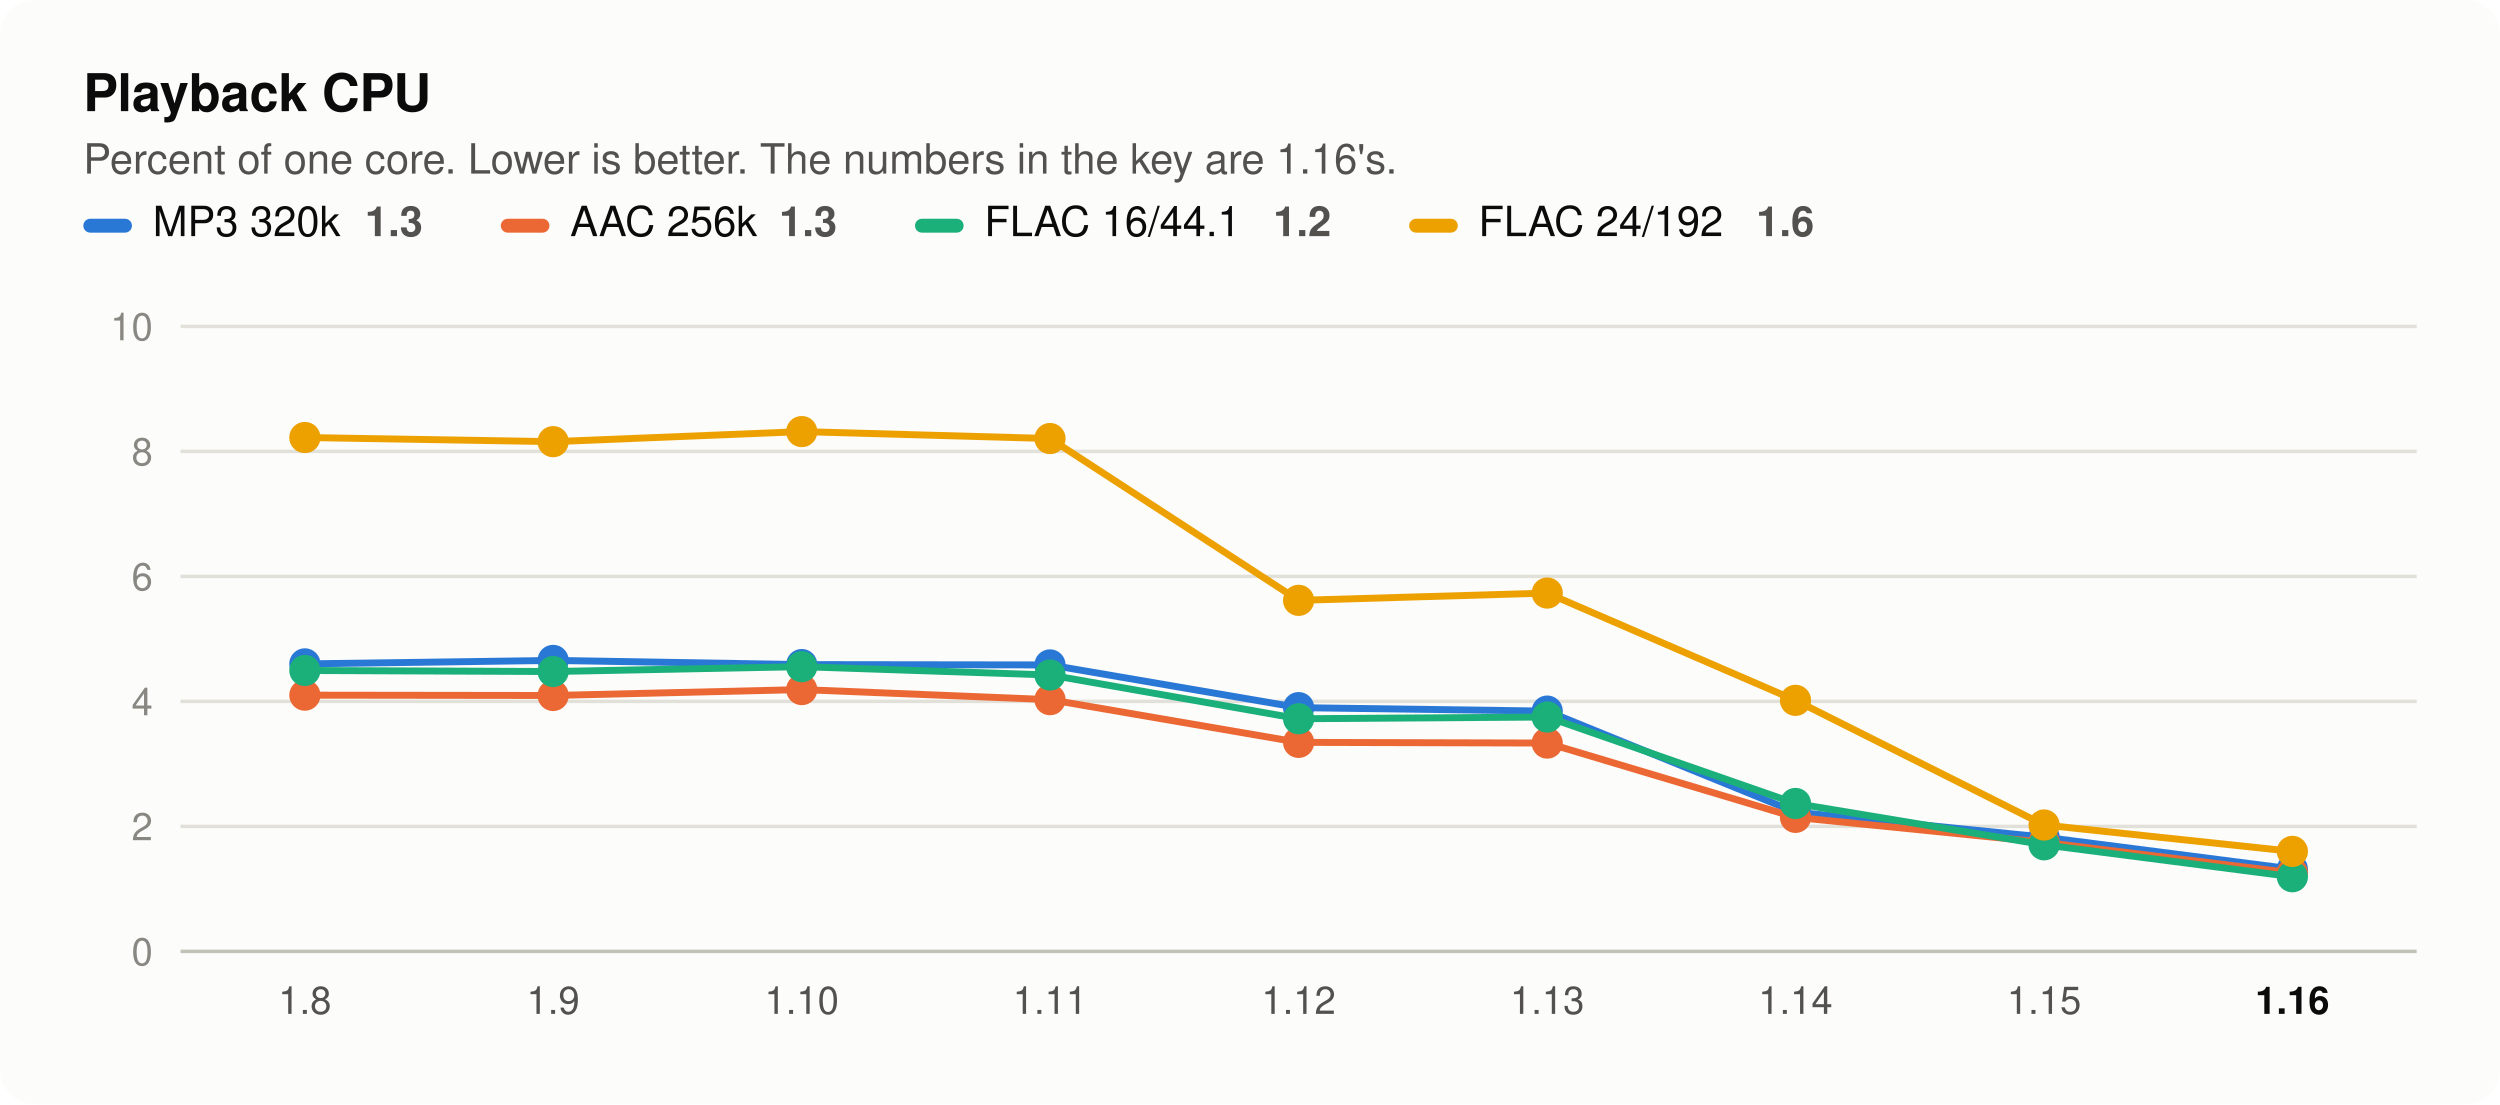
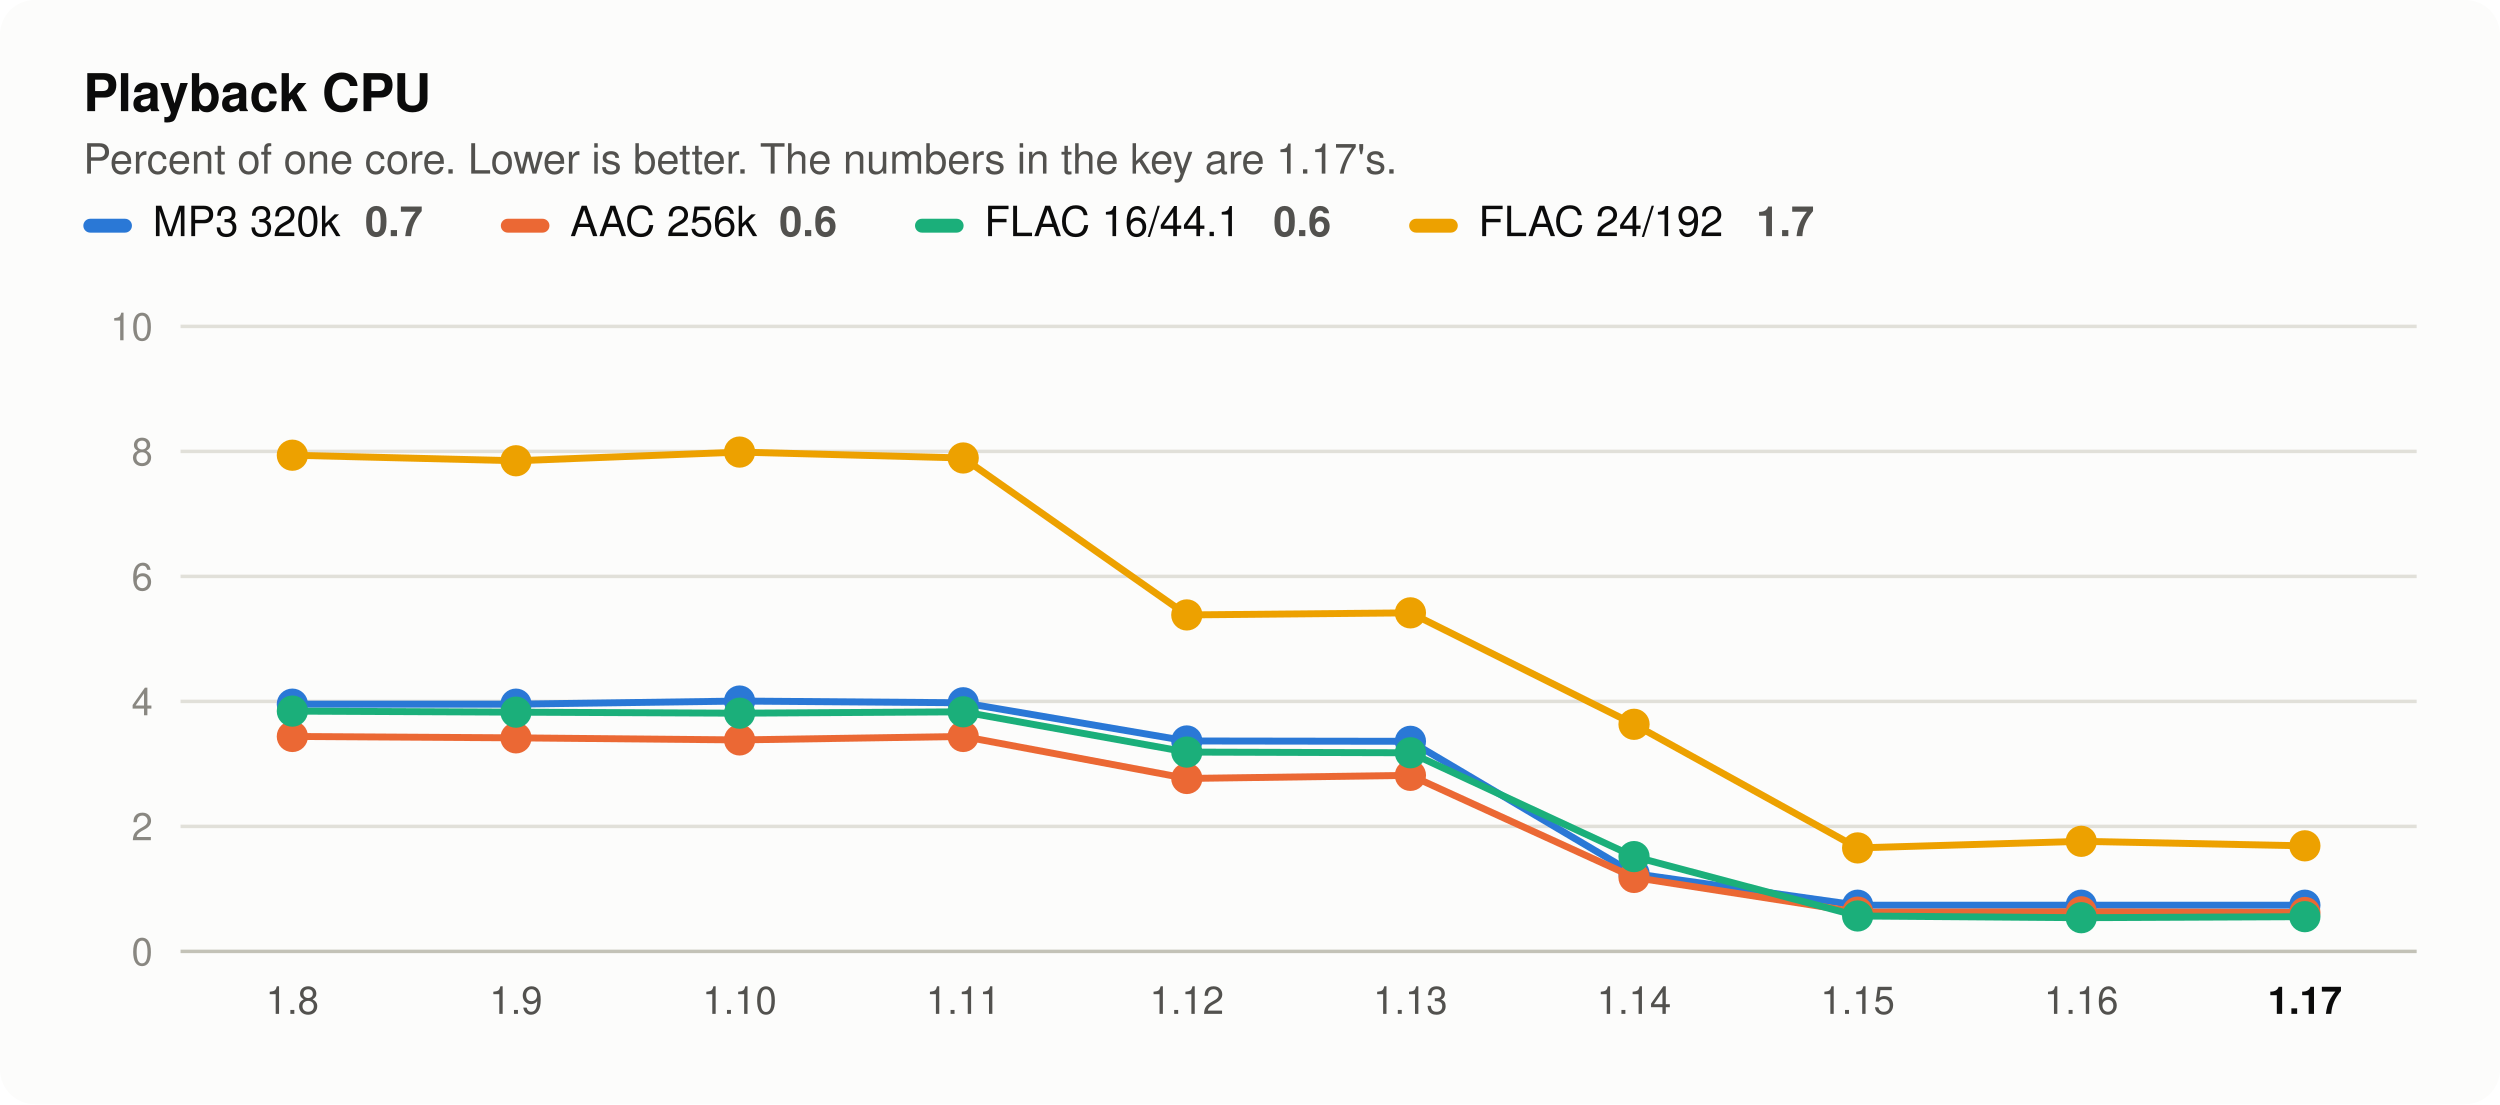
<svg xmlns="http://www.w3.org/2000/svg" viewBox="0 0 720 318" width="720" height="318" font-family="-apple-system,BlinkMacSystemFont,'Segoe UI',Helvetica,Arial,sans-serif" role="img" aria-label="Playback CPU">
  <style>.bg{fill:#fcfcfb}.t{fill:#0b0b0b}.m{fill:#52514e}.q{fill:#898781}.box{fill:#f0efec}.g{stroke:#e1e0d9}.a{stroke:#c3c2b7}.k{stroke:#b9b8b2}.ring{stroke:#fcfcfb}.s0{fill:#2a78d6;stroke:#2a78d6}.s1{fill:#eb6834;stroke:#eb6834}.s2{fill:#1baf7a;stroke:#1baf7a}.s3{fill:#eda100;stroke:#eda100}@media (prefers-color-scheme:dark){.bg{fill:#1a1a19}.t{fill:#f0efec}.m{fill:#c3c2b7}.q{fill:#898781}.box{fill:#262624}.g{stroke:#2c2c2a}.a{stroke:#383835}.k{stroke:#55554f}.ring{stroke:#1a1a19}.s0{fill:#3987e5;stroke:#3987e5}.s1{fill:#d95926;stroke:#d95926}.s2{fill:#199e70;stroke:#199e70}.s3{fill:#c98500;stroke:#c98500}}text{font-variant-numeric:tabular-nums}.ln{fill:none;stroke-linejoin:round;stroke-linecap:round}rect.s0,rect.s1,rect.s2,rect.s3,rect.s4,rect.s5,rect.s6,rect.s7,rect.sg{stroke:none}</style>
  <rect class="bg" width="720" height="318" rx="10" />
  <text class="t" x="24.0" y="32.0" font-size="15" text-anchor="start" font-weight="600">Playback CPU</text>
-   <text class="m" x="24.0" y="50.0" font-size="12" text-anchor="start">Percent of one core. Lower is better. The numbers in the key are 1.16's.</text>
+   <text class="m" x="24.0" y="50.0" font-size="12" text-anchor="start">Percent of one core. Lower is better. The numbers in the key are 1.17's.</text>
  <rect class="s0" x="24" y="63.0" width="14" height="4" rx="2" />
  <text class="t" x="44.0" y="68.0" font-size="12" text-anchor="start">MP3 320k</text>
-   <text class="m" x="105.1" y="68.0" font-size="12" text-anchor="start" font-weight="600">1.3</text>
+   <text class="m" x="105.1" y="68.0" font-size="12" text-anchor="start" font-weight="600">0.7</text>
  <rect class="s1" x="144.24" y="63.0" width="14" height="4" rx="2" />
  <text class="t" x="164.2" y="68.0" font-size="12" text-anchor="start">AAC 256k</text>
-   <text class="m" x="224.4" y="68.0" font-size="12" text-anchor="start" font-weight="600">1.3</text>
+   <text class="m" x="224.4" y="68.0" font-size="12" text-anchor="start" font-weight="600">0.6</text>
  <rect class="s2" x="263.52" y="63.0" width="14" height="4" rx="2" />
  <text class="t" x="283.5" y="68.0" font-size="12" text-anchor="start">FLAC 16/44.1</text>
-   <text class="m" x="366.7" y="68.0" font-size="12" text-anchor="start" font-weight="600">1.2</text>
+   <text class="m" x="366.7" y="68.0" font-size="12" text-anchor="start" font-weight="600">0.6</text>
  <rect class="s3" x="405.84" y="63.0" width="14" height="4" rx="2" />
  <text class="t" x="425.8" y="68.0" font-size="12" text-anchor="start">FLAC 24/192</text>
-   <text class="m" x="505.8" y="68.0" font-size="12" text-anchor="start" font-weight="600">1.6</text>
+   <text class="m" x="505.8" y="68.0" font-size="12" text-anchor="start" font-weight="600">1.7</text>
  <line class="a" x1="52.0" y1="274.0" x2="696.0" y2="274.0" stroke-width="1" />
  <text class="q" x="44.0" y="278.0" font-size="11" text-anchor="end">0</text>
  <line class="g" x1="52.0" y1="238.0" x2="696.0" y2="238.0" stroke-width="1" />
  <text class="q" x="44.0" y="242.0" font-size="11" text-anchor="end">2</text>
  <line class="g" x1="52.0" y1="202.0" x2="696.0" y2="202.0" stroke-width="1" />
  <text class="q" x="44.0" y="206.0" font-size="11" text-anchor="end">4</text>
  <line class="g" x1="52.0" y1="166.0" x2="696.0" y2="166.0" stroke-width="1" />
  <text class="q" x="44.0" y="170.0" font-size="11" text-anchor="end">6</text>
  <line class="g" x1="52.0" y1="130.0" x2="696.0" y2="130.0" stroke-width="1" />
  <text class="q" x="44.0" y="134.0" font-size="11" text-anchor="end">8</text>
  <line class="g" x1="52.0" y1="94.0" x2="696.0" y2="94.0" stroke-width="1" />
  <text class="q" x="44.0" y="98.0" font-size="11" text-anchor="end">10</text>
-   <text class="m" x="87.8" y="292.0" font-size="11" text-anchor="middle">1.8</text>
-   <text class="m" x="159.3" y="292.0" font-size="11" text-anchor="middle">1.9</text>
-   <text class="m" x="230.9" y="292.0" font-size="11" text-anchor="middle">1.10</text>
-   <text class="m" x="302.4" y="292.0" font-size="11" text-anchor="middle">1.11</text>
-   <text class="m" x="374.0" y="292.0" font-size="11" text-anchor="middle">1.12</text>
-   <text class="m" x="445.6" y="292.0" font-size="11" text-anchor="middle">1.13</text>
-   <text class="m" x="517.1" y="292.0" font-size="11" text-anchor="middle">1.14</text>
-   <text class="m" x="588.7" y="292.0" font-size="11" text-anchor="middle">1.15</text>
-   <text class="t" x="660.2" y="292.0" font-size="11" text-anchor="middle" font-weight="600">1.16</text>
-   <path class="ln s0" stroke-width="2" d="M87.8,191.2 L159.3,190.2 L230.9,191.4 L302.4,191.5 L374.0,203.8 L445.6,204.8 L517.1,233.9 L588.7,241.1 L660.2,250.3" />
-   <circle class="s0 ring" cx="87.8" cy="191.2" r="3.5" stroke-width="2" />
-   <circle class="s0 ring" cx="159.3" cy="190.2" r="3.5" stroke-width="2" />
-   <circle class="s0 ring" cx="230.9" cy="191.4" r="3.5" stroke-width="2" />
-   <circle class="s0 ring" cx="302.4" cy="191.5" r="3.5" stroke-width="2" />
-   <circle class="s0 ring" cx="374.0" cy="203.8" r="3.5" stroke-width="2" />
-   <circle class="s0 ring" cx="445.6" cy="204.8" r="3.5" stroke-width="2" />
-   <circle class="s0 ring" cx="517.1" cy="233.9" r="3.5" stroke-width="2" />
-   <circle class="s0 ring" cx="588.7" cy="241.1" r="3.5" stroke-width="2" />
-   <circle class="s0 ring" cx="660.2" cy="250.3" r="3.5" stroke-width="2" />
-   <path class="ln s1" stroke-width="2" d="M87.8,200.2 L159.3,200.3 L230.9,198.6 L302.4,201.5 L374.0,213.8 L445.6,214.0 L517.1,235.4 L588.7,242.6 L660.2,251.4" />
-   <circle class="s1 ring" cx="87.8" cy="200.2" r="3.5" stroke-width="2" />
-   <circle class="s1 ring" cx="159.3" cy="200.3" r="3.5" stroke-width="2" />
-   <circle class="s1 ring" cx="230.9" cy="198.6" r="3.5" stroke-width="2" />
-   <circle class="s1 ring" cx="302.4" cy="201.5" r="3.5" stroke-width="2" />
-   <circle class="s1 ring" cx="374.0" cy="213.8" r="3.5" stroke-width="2" />
-   <circle class="s1 ring" cx="445.6" cy="214.0" r="3.5" stroke-width="2" />
-   <circle class="s1 ring" cx="517.1" cy="235.4" r="3.5" stroke-width="2" />
-   <circle class="s1 ring" cx="588.7" cy="242.6" r="3.5" stroke-width="2" />
-   <circle class="s1 ring" cx="660.2" cy="251.4" r="3.5" stroke-width="2" />
-   <path class="ln s2" stroke-width="2" d="M87.8,193.1 L159.3,193.4 L230.9,192.0 L302.4,194.4 L374.0,207.0 L445.6,206.5 L517.1,231.4 L588.7,243.3 L660.2,252.5" />
-   <circle class="s2 ring" cx="87.8" cy="193.1" r="3.5" stroke-width="2" />
-   <circle class="s2 ring" cx="159.3" cy="193.4" r="3.5" stroke-width="2" />
-   <circle class="s2 ring" cx="230.9" cy="192.0" r="3.5" stroke-width="2" />
-   <circle class="s2 ring" cx="302.4" cy="194.4" r="3.5" stroke-width="2" />
-   <circle class="s2 ring" cx="374.0" cy="207.0" r="3.5" stroke-width="2" />
-   <circle class="s2 ring" cx="445.6" cy="206.5" r="3.5" stroke-width="2" />
-   <circle class="s2 ring" cx="517.1" cy="231.4" r="3.5" stroke-width="2" />
-   <circle class="s2 ring" cx="588.7" cy="243.3" r="3.5" stroke-width="2" />
-   <circle class="s2 ring" cx="660.2" cy="252.5" r="3.5" stroke-width="2" />
-   <path class="ln s3" stroke-width="2" d="M87.8,126.0 L159.3,127.2 L230.9,124.3 L302.4,126.3 L374.0,172.9 L445.6,170.8 L517.1,201.7 L588.7,237.6 L660.2,245.2" />
-   <circle class="s3 ring" cx="87.8" cy="126.0" r="3.5" stroke-width="2" />
-   <circle class="s3 ring" cx="159.3" cy="127.2" r="3.5" stroke-width="2" />
-   <circle class="s3 ring" cx="230.9" cy="124.3" r="3.5" stroke-width="2" />
-   <circle class="s3 ring" cx="302.4" cy="126.3" r="3.5" stroke-width="2" />
-   <circle class="s3 ring" cx="374.0" cy="172.9" r="3.5" stroke-width="2" />
-   <circle class="s3 ring" cx="445.6" cy="170.8" r="3.5" stroke-width="2" />
-   <circle class="s3 ring" cx="517.1" cy="201.7" r="3.5" stroke-width="2" />
-   <circle class="s3 ring" cx="588.7" cy="237.6" r="3.5" stroke-width="2" />
-   <circle class="s3 ring" cx="660.2" cy="245.2" r="3.5" stroke-width="2" />
+   <text class="m" x="84.2" y="292.0" font-size="11" text-anchor="middle">1.8</text>
+   <text class="m" x="148.6" y="292.0" font-size="11" text-anchor="middle">1.9</text>
+   <text class="m" x="213.0" y="292.0" font-size="11" text-anchor="middle">1.10</text>
+   <text class="m" x="277.4" y="292.0" font-size="11" text-anchor="middle">1.11</text>
+   <text class="m" x="341.8" y="292.0" font-size="11" text-anchor="middle">1.12</text>
+   <text class="m" x="406.2" y="292.0" font-size="11" text-anchor="middle">1.13</text>
+   <text class="m" x="470.6" y="292.0" font-size="11" text-anchor="middle">1.14</text>
+   <text class="m" x="535.0" y="292.0" font-size="11" text-anchor="middle">1.15</text>
+   <text class="m" x="599.4" y="292.0" font-size="11" text-anchor="middle">1.16</text>
+   <text class="t" x="663.8" y="292.0" font-size="11" text-anchor="middle" font-weight="600">1.17</text>
+   <path class="ln s0" stroke-width="2" d="M84.2,202.8 L148.6,202.8 L213.0,201.9 L277.4,202.4 L341.8,213.4 L406.2,213.5 L470.6,251.6 L535.0,260.7 L599.4,260.7 L663.8,260.7" />
+   <circle class="s0 ring" cx="84.2" cy="202.8" r="3.5" stroke-width="2" />
+   <circle class="s0 ring" cx="148.6" cy="202.8" r="3.5" stroke-width="2" />
+   <circle class="s0 ring" cx="213.0" cy="201.9" r="3.5" stroke-width="2" />
+   <circle class="s0 ring" cx="277.4" cy="202.4" r="3.5" stroke-width="2" />
+   <circle class="s0 ring" cx="341.8" cy="213.4" r="3.5" stroke-width="2" />
+   <circle class="s0 ring" cx="406.2" cy="213.5" r="3.5" stroke-width="2" />
+   <circle class="s0 ring" cx="470.6" cy="251.6" r="3.5" stroke-width="2" />
+   <circle class="s0 ring" cx="535.0" cy="260.7" r="3.5" stroke-width="2" />
+   <circle class="s0 ring" cx="599.4" cy="260.7" r="3.5" stroke-width="2" />
+   <circle class="s0 ring" cx="663.8" cy="260.7" r="3.5" stroke-width="2" />
+   <path class="ln s1" stroke-width="2" d="M84.2,212.1 L148.6,212.5 L213.0,213.1 L277.4,212.1 L341.8,224.2 L406.2,223.3 L470.6,252.7 L535.0,262.7 L599.4,262.6 L663.8,262.8" />
+   <circle class="s1 ring" cx="84.2" cy="212.1" r="3.5" stroke-width="2" />
+   <circle class="s1 ring" cx="148.6" cy="212.5" r="3.5" stroke-width="2" />
+   <circle class="s1 ring" cx="213.0" cy="213.1" r="3.5" stroke-width="2" />
+   <circle class="s1 ring" cx="277.4" cy="212.1" r="3.5" stroke-width="2" />
+   <circle class="s1 ring" cx="341.8" cy="224.2" r="3.5" stroke-width="2" />
+   <circle class="s1 ring" cx="406.2" cy="223.3" r="3.5" stroke-width="2" />
+   <circle class="s1 ring" cx="470.6" cy="252.7" r="3.5" stroke-width="2" />
+   <circle class="s1 ring" cx="535.0" cy="262.7" r="3.5" stroke-width="2" />
+   <circle class="s1 ring" cx="599.4" cy="262.6" r="3.5" stroke-width="2" />
+   <circle class="s1 ring" cx="663.8" cy="262.8" r="3.5" stroke-width="2" />
+   <path class="ln s2" stroke-width="2" d="M84.2,204.8 L148.6,205.1 L213.0,205.4 L277.4,205.0 L341.8,216.6 L406.2,216.8 L470.6,246.7 L535.0,263.8 L599.4,264.3 L663.8,264.0" />
+   <circle class="s2 ring" cx="84.2" cy="204.8" r="3.5" stroke-width="2" />
+   <circle class="s2 ring" cx="148.6" cy="205.1" r="3.5" stroke-width="2" />
+   <circle class="s2 ring" cx="213.0" cy="205.4" r="3.5" stroke-width="2" />
+   <circle class="s2 ring" cx="277.4" cy="205.0" r="3.5" stroke-width="2" />
+   <circle class="s2 ring" cx="341.8" cy="216.6" r="3.5" stroke-width="2" />
+   <circle class="s2 ring" cx="406.2" cy="216.8" r="3.5" stroke-width="2" />
+   <circle class="s2 ring" cx="470.6" cy="246.7" r="3.5" stroke-width="2" />
+   <circle class="s2 ring" cx="535.0" cy="263.8" r="3.5" stroke-width="2" />
+   <circle class="s2 ring" cx="599.4" cy="264.3" r="3.5" stroke-width="2" />
+   <circle class="s2 ring" cx="663.8" cy="264.0" r="3.5" stroke-width="2" />
+   <path class="ln s3" stroke-width="2" d="M84.2,131.1 L148.6,132.7 L213.0,130.2 L277.4,131.9 L341.8,177.1 L406.2,176.5 L470.6,208.6 L535.0,244.2 L599.4,242.3 L663.8,243.6" />
+   <circle class="s3 ring" cx="84.2" cy="131.1" r="3.5" stroke-width="2" />
+   <circle class="s3 ring" cx="148.6" cy="132.7" r="3.5" stroke-width="2" />
+   <circle class="s3 ring" cx="213.0" cy="130.2" r="3.5" stroke-width="2" />
+   <circle class="s3 ring" cx="277.4" cy="131.9" r="3.5" stroke-width="2" />
+   <circle class="s3 ring" cx="341.8" cy="177.1" r="3.5" stroke-width="2" />
+   <circle class="s3 ring" cx="406.2" cy="176.5" r="3.5" stroke-width="2" />
+   <circle class="s3 ring" cx="470.6" cy="208.6" r="3.5" stroke-width="2" />
+   <circle class="s3 ring" cx="535.0" cy="244.2" r="3.5" stroke-width="2" />
+   <circle class="s3 ring" cx="599.4" cy="242.3" r="3.5" stroke-width="2" />
+   <circle class="s3 ring" cx="663.8" cy="243.6" r="3.5" stroke-width="2" />
</svg>
